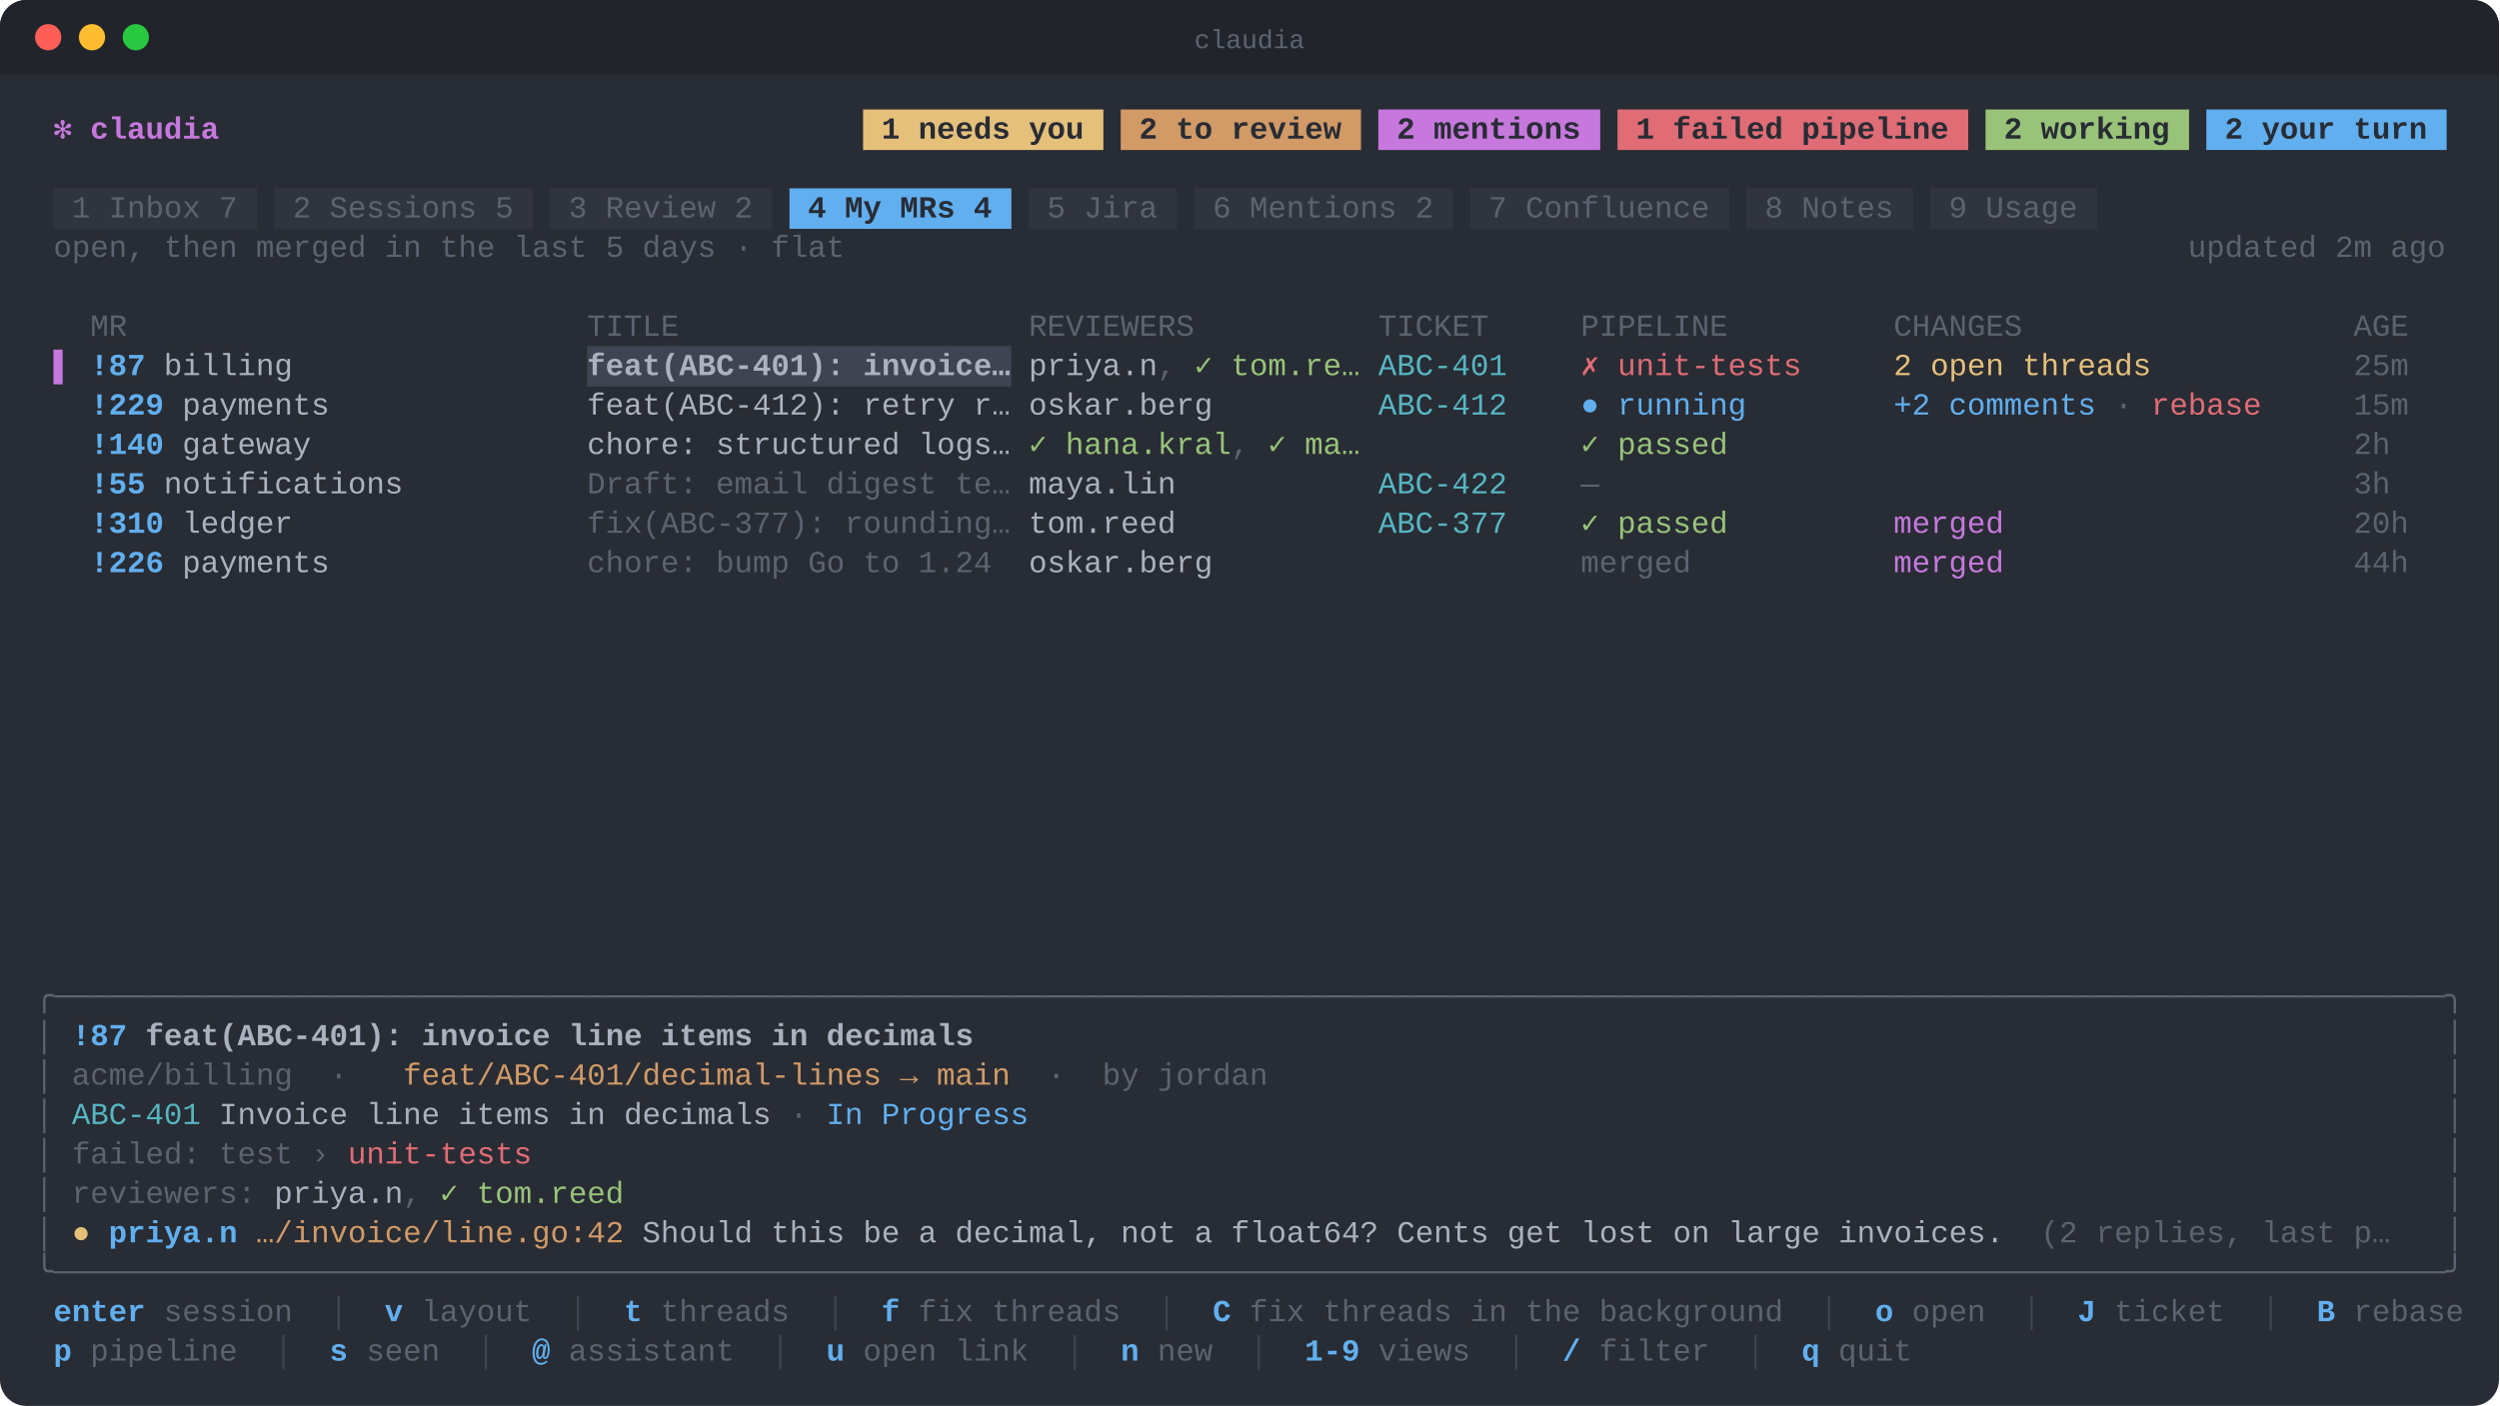
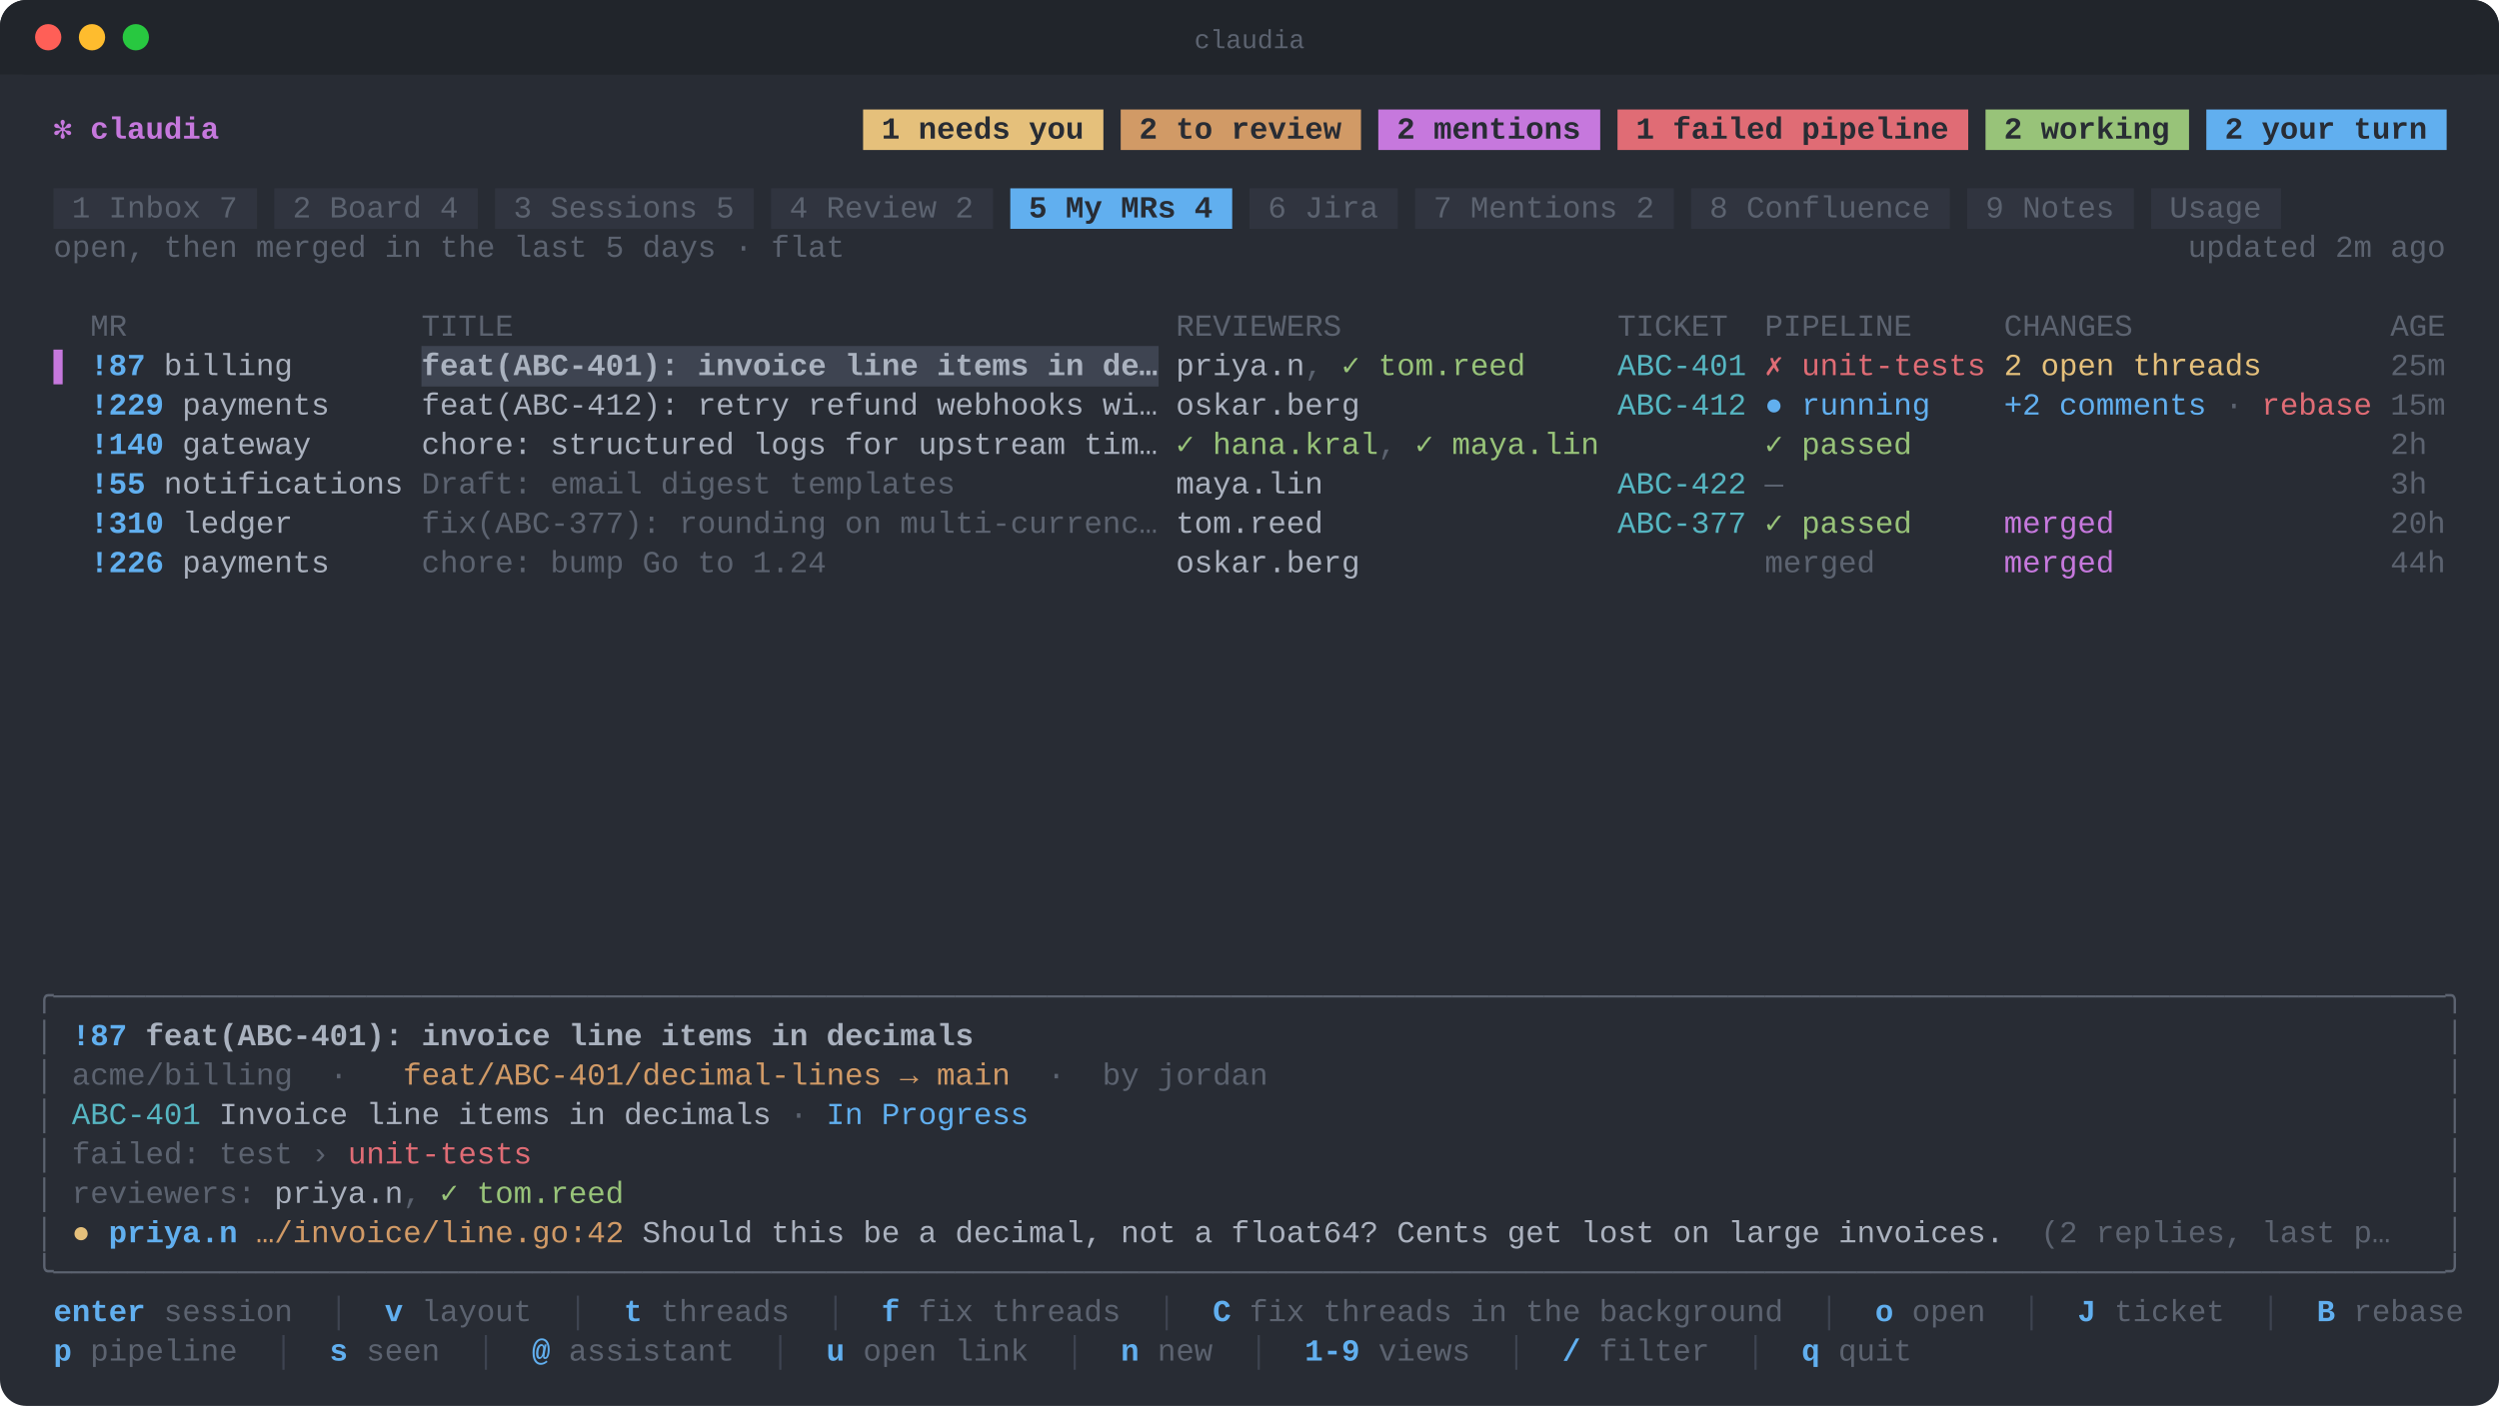
<svg xmlns="http://www.w3.org/2000/svg" width="1140.8" height="642" viewBox="0 0 1140.8 642" font-family="SFMono-Regular, Menlo, Consolas, 'Liberation Mono', monospace" font-size="14" xml:space="preserve">
  <rect width="1140.8" height="642" rx="12" fill="#282c34" />
  <rect width="1140.8" height="34" rx="12" fill="#21252b" />
  <rect y="22" width="1140.8" height="12" fill="#21252b" />
  <circle cx="22" cy="17" r="6" fill="#ff5f57" />
  <circle cx="42" cy="17" r="6" fill="#febc2e" />
  <circle cx="62" cy="17" r="6" fill="#28c840" />
  <text x="570.4" y="22" fill="#5c6370" font-size="12" text-anchor="middle">claudia</text>
  <rect x="394.0" y="50.0" width="109.7" height="18.5" fill="#e5c07b" />
  <rect x="511.6" y="50.0" width="109.7" height="18.5" fill="#d19a66" />
  <rect x="629.2" y="50.0" width="101.3" height="18.5" fill="#c678dd" />
  <rect x="738.4" y="50.0" width="160.1" height="18.5" fill="#e06c75" />
  <rect x="906.4" y="50.0" width="92.9" height="18.5" fill="#98c379" />
  <rect x="1007.2" y="50.0" width="109.7" height="18.5" fill="#61afef" />
  <text x="24.4" y="63.3" fill="#c678dd" font-weight="bold">✻</text>
  <text x="41.2" y="63.3" fill="#c678dd" textLength="58.8" lengthAdjust="spacing" font-weight="bold">claudia</text>
  <text x="402.4" y="63.3" fill="#282c34" textLength="92.4" lengthAdjust="spacing" font-weight="bold">1 needs you</text>
  <text x="520.0" y="63.3" fill="#282c34" textLength="92.4" lengthAdjust="spacing" font-weight="bold">2 to review</text>
  <text x="637.6" y="63.3" fill="#282c34" textLength="84.0" lengthAdjust="spacing" font-weight="bold">2 mentions</text>
  <text x="746.8" y="63.3" fill="#282c34" textLength="142.8" lengthAdjust="spacing" font-weight="bold">1 failed pipeline</text>
  <text x="914.8" y="63.3" fill="#282c34" textLength="75.6" lengthAdjust="spacing" font-weight="bold">2 working</text>
  <text x="1015.6" y="63.3" fill="#282c34" textLength="92.4" lengthAdjust="spacing" font-weight="bold">2 your turn</text>
  <rect x="24.4" y="86.0" width="92.9" height="18.5" fill="#30343f" />
-   <rect x="125.2" y="86.0" width="118.1" height="18.5" fill="#30343f" />
-   <rect x="251.2" y="86.0" width="101.3" height="18.5" fill="#30343f" />
-   <rect x="360.4" y="86.0" width="101.3" height="18.5" fill="#61afef" />
-   <rect x="469.6" y="86.0" width="67.7" height="18.5" fill="#30343f" />
-   <rect x="545.2" y="86.0" width="118.1" height="18.5" fill="#30343f" />
-   <rect x="671.2" y="86.0" width="118.1" height="18.5" fill="#30343f" />
-   <rect x="797.2" y="86.0" width="76.1" height="18.5" fill="#30343f" />
-   <rect x="881.2" y="86.0" width="76.1" height="18.5" fill="#30343f" />
+   <rect x="125.2" y="86.0" width="92.9" height="18.5" fill="#30343f" />
+   <rect x="226.0" y="86.0" width="118.1" height="18.5" fill="#30343f" />
+   <rect x="352.0" y="86.0" width="101.3" height="18.5" fill="#30343f" />
+   <rect x="461.2" y="86.0" width="101.3" height="18.5" fill="#61afef" />
+   <rect x="570.4" y="86.0" width="67.7" height="18.5" fill="#30343f" />
+   <rect x="646.0" y="86.0" width="118.1" height="18.5" fill="#30343f" />
+   <rect x="772.0" y="86.0" width="118.1" height="18.5" fill="#30343f" />
+   <rect x="898.0" y="86.0" width="76.1" height="18.5" fill="#30343f" />
+   <rect x="982.0" y="86.0" width="59.3" height="18.5" fill="#30343f" />
  <text x="32.8" y="99.3" fill="#5c6370" textLength="75.6" lengthAdjust="spacing">1 Inbox 7</text>
-   <text x="133.6" y="99.3" fill="#5c6370" textLength="100.8" lengthAdjust="spacing">2 Sessions 5</text>
-   <text x="259.6" y="99.3" fill="#5c6370" textLength="84.0" lengthAdjust="spacing">3 Review 2</text>
-   <text x="368.8" y="99.3" fill="#282c34" textLength="84.0" lengthAdjust="spacing" font-weight="bold">4 My MRs 4</text>
-   <text x="478.0" y="99.3" fill="#5c6370" textLength="50.4" lengthAdjust="spacing">5 Jira</text>
-   <text x="553.6" y="99.3" fill="#5c6370" textLength="100.8" lengthAdjust="spacing">6 Mentions 2</text>
-   <text x="679.6" y="99.3" fill="#5c6370" textLength="100.8" lengthAdjust="spacing">7 Confluence</text>
-   <text x="805.6" y="99.3" fill="#5c6370" textLength="58.8" lengthAdjust="spacing">8 Notes</text>
-   <text x="889.6" y="99.3" fill="#5c6370" textLength="58.8" lengthAdjust="spacing">9 Usage</text>
+   <text x="133.6" y="99.3" fill="#5c6370" textLength="75.6" lengthAdjust="spacing">2 Board 4</text>
+   <text x="234.4" y="99.3" fill="#5c6370" textLength="100.8" lengthAdjust="spacing">3 Sessions 5</text>
+   <text x="360.4" y="99.3" fill="#5c6370" textLength="84.0" lengthAdjust="spacing">4 Review 2</text>
+   <text x="469.6" y="99.3" fill="#282c34" textLength="84.0" lengthAdjust="spacing" font-weight="bold">5 My MRs 4</text>
+   <text x="578.8" y="99.3" fill="#5c6370" textLength="50.4" lengthAdjust="spacing">6 Jira</text>
+   <text x="654.4" y="99.3" fill="#5c6370" textLength="100.8" lengthAdjust="spacing">7 Mentions 2</text>
+   <text x="780.4" y="99.3" fill="#5c6370" textLength="100.8" lengthAdjust="spacing">8 Confluence</text>
+   <text x="906.4" y="99.3" fill="#5c6370" textLength="58.8" lengthAdjust="spacing">9 Notes</text>
+   <text x="990.4" y="99.3" fill="#5c6370" textLength="42.0" lengthAdjust="spacing">Usage</text>
  <text x="24.4" y="117.3" fill="#5c6370" textLength="302.4" lengthAdjust="spacing">open, then merged in the last 5 days</text>
  <text x="335.2" y="117.3" fill="#5c6370">·</text>
  <text x="352.0" y="117.3" fill="#5c6370" textLength="33.6" lengthAdjust="spacing">flat</text>
  <text x="998.8" y="117.3" fill="#5c6370" textLength="117.6" lengthAdjust="spacing">updated 2m ago</text>
  <text x="41.2" y="153.3" fill="#5c6370" textLength="16.8" lengthAdjust="spacing">MR</text>
-   <text x="268.0" y="153.3" fill="#5c6370" textLength="42.0" lengthAdjust="spacing">TITLE</text>
-   <text x="469.6" y="153.3" fill="#5c6370" textLength="75.6" lengthAdjust="spacing">REVIEWERS</text>
-   <text x="629.2" y="153.3" fill="#5c6370" textLength="50.4" lengthAdjust="spacing">TICKET</text>
-   <text x="721.6" y="153.3" fill="#5c6370" textLength="67.2" lengthAdjust="spacing">PIPELINE</text>
-   <text x="864.4" y="153.3" fill="#5c6370" textLength="58.8" lengthAdjust="spacing">CHANGES</text>
-   <text x="1074.4" y="153.3" fill="#5c6370" textLength="25.2" lengthAdjust="spacing">AGE</text>
-   <rect x="268.0" y="158.0" width="193.7" height="18.5" fill="#3e4451" />
+   <text x="192.4" y="153.3" fill="#5c6370" textLength="42.0" lengthAdjust="spacing">TITLE</text>
+   <text x="536.8" y="153.3" fill="#5c6370" textLength="75.6" lengthAdjust="spacing">REVIEWERS</text>
+   <text x="738.4" y="153.3" fill="#5c6370" textLength="50.4" lengthAdjust="spacing">TICKET</text>
+   <text x="805.6" y="153.3" fill="#5c6370" textLength="67.2" lengthAdjust="spacing">PIPELINE</text>
+   <text x="914.8" y="153.3" fill="#5c6370" textLength="58.8" lengthAdjust="spacing">CHANGES</text>
+   <text x="1091.2" y="153.3" fill="#5c6370" textLength="25.2" lengthAdjust="spacing">AGE</text>
+   <rect x="192.4" y="158.0" width="336.5" height="18.5" fill="#3e4451" />
  <text x="24.4" y="171.3" fill="#c678dd">▌</text>
  <text x="41.2" y="171.3" fill="#61afef" textLength="25.2" lengthAdjust="spacing" font-weight="bold">!87</text>
  <text x="74.8" y="171.3" fill="#abb2bf" textLength="58.8" lengthAdjust="spacing">billing</text>
-   <text x="268.0" y="171.3" fill="#aab2bf" textLength="184.8" lengthAdjust="spacing" font-weight="bold">feat(ABC-401): invoice</text>
-   <text x="452.8" y="171.3" fill="#aab2bf" font-weight="bold">…</text>
-   <text x="469.6" y="171.3" fill="#abb2bf" textLength="58.8" lengthAdjust="spacing">priya.n</text>
-   <text x="528.4" y="171.3" fill="#5c6370">,</text>
-   <text x="545.2" y="171.3" fill="#98c379">✓</text>
-   <text x="562.0" y="171.3" fill="#98c379" textLength="50.4" lengthAdjust="spacing">tom.re</text>
-   <text x="612.4" y="171.3" fill="#98c379">…</text>
-   <text x="629.2" y="171.3" fill="#56b6c2" textLength="58.8" lengthAdjust="spacing">ABC-401</text>
-   <text x="721.6" y="171.3" fill="#e06c75">✗</text>
-   <text x="738.4" y="171.3" fill="#e06c75" textLength="84.0" lengthAdjust="spacing">unit-tests</text>
-   <text x="864.4" y="171.3" fill="#e5c07b" textLength="117.6" lengthAdjust="spacing">2 open threads</text>
-   <text x="1074.4" y="171.3" fill="#5c6370" textLength="25.2" lengthAdjust="spacing">25m</text>
+   <text x="192.4" y="171.3" fill="#aab2bf" textLength="327.6" lengthAdjust="spacing" font-weight="bold">feat(ABC-401): invoice line items in de</text>
+   <text x="520.0" y="171.3" fill="#aab2bf" font-weight="bold">…</text>
+   <text x="536.8" y="171.3" fill="#abb2bf" textLength="58.8" lengthAdjust="spacing">priya.n</text>
+   <text x="595.6" y="171.3" fill="#5c6370">,</text>
+   <text x="612.4" y="171.3" fill="#98c379">✓</text>
+   <text x="629.2" y="171.3" fill="#98c379" textLength="67.2" lengthAdjust="spacing">tom.reed</text>
+   <text x="738.4" y="171.3" fill="#56b6c2" textLength="58.8" lengthAdjust="spacing">ABC-401</text>
+   <text x="805.6" y="171.3" fill="#e06c75">✗</text>
+   <text x="822.4" y="171.3" fill="#e06c75" textLength="84.0" lengthAdjust="spacing">unit-tests</text>
+   <text x="914.8" y="171.3" fill="#e5c07b" textLength="117.6" lengthAdjust="spacing">2 open threads</text>
+   <text x="1091.2" y="171.3" fill="#5c6370" textLength="25.2" lengthAdjust="spacing">25m</text>
  <text x="41.2" y="189.3" fill="#61afef" textLength="33.6" lengthAdjust="spacing" font-weight="bold">!229</text>
  <text x="83.2" y="189.3" fill="#abb2bf" textLength="67.2" lengthAdjust="spacing">payments</text>
-   <text x="268.0" y="189.3" fill="#abb2bf" textLength="184.8" lengthAdjust="spacing">feat(ABC-412): retry r</text>
-   <text x="452.8" y="189.3" fill="#abb2bf">…</text>
-   <text x="469.6" y="189.3" fill="#abb2bf" textLength="84.0" lengthAdjust="spacing">oskar.berg</text>
-   <text x="629.2" y="189.3" fill="#56b6c2" textLength="58.8" lengthAdjust="spacing">ABC-412</text>
-   <text x="721.6" y="189.3" fill="#61afef">●</text>
-   <text x="738.4" y="189.3" fill="#61afef" textLength="58.8" lengthAdjust="spacing">running</text>
-   <text x="864.4" y="189.3" fill="#61afef" textLength="92.4" lengthAdjust="spacing">+2 comments</text>
-   <text x="965.2" y="189.3" fill="#5c6370">·</text>
-   <text x="982.0" y="189.3" fill="#e06c75" textLength="50.4" lengthAdjust="spacing">rebase</text>
-   <text x="1074.4" y="189.3" fill="#5c6370" textLength="25.2" lengthAdjust="spacing">15m</text>
+   <text x="192.4" y="189.3" fill="#abb2bf" textLength="327.6" lengthAdjust="spacing">feat(ABC-412): retry refund webhooks wi</text>
+   <text x="520.0" y="189.3" fill="#abb2bf">…</text>
+   <text x="536.8" y="189.3" fill="#abb2bf" textLength="84.0" lengthAdjust="spacing">oskar.berg</text>
+   <text x="738.4" y="189.3" fill="#56b6c2" textLength="58.8" lengthAdjust="spacing">ABC-412</text>
+   <text x="805.6" y="189.3" fill="#61afef">●</text>
+   <text x="822.4" y="189.3" fill="#61afef" textLength="58.8" lengthAdjust="spacing">running</text>
+   <text x="914.8" y="189.3" fill="#61afef" textLength="92.4" lengthAdjust="spacing">+2 comments</text>
+   <text x="1015.6" y="189.3" fill="#5c6370">·</text>
+   <text x="1032.4" y="189.3" fill="#e06c75" textLength="50.4" lengthAdjust="spacing">rebase</text>
+   <text x="1091.2" y="189.3" fill="#5c6370" textLength="25.2" lengthAdjust="spacing">15m</text>
  <text x="41.2" y="207.3" fill="#61afef" textLength="33.6" lengthAdjust="spacing" font-weight="bold">!140</text>
  <text x="83.2" y="207.3" fill="#abb2bf" textLength="58.8" lengthAdjust="spacing">gateway</text>
-   <text x="268.0" y="207.3" fill="#abb2bf" textLength="184.8" lengthAdjust="spacing">chore: structured logs</text>
-   <text x="452.8" y="207.3" fill="#abb2bf">…</text>
-   <text x="469.6" y="207.3" fill="#98c379">✓</text>
-   <text x="486.4" y="207.3" fill="#98c379" textLength="75.6" lengthAdjust="spacing">hana.kral</text>
-   <text x="562.0" y="207.3" fill="#5c6370">,</text>
-   <text x="578.8" y="207.3" fill="#98c379">✓</text>
-   <text x="595.6" y="207.3" fill="#98c379" textLength="16.8" lengthAdjust="spacing">ma</text>
-   <text x="612.4" y="207.3" fill="#98c379">…</text>
-   <text x="721.6" y="207.3" fill="#98c379">✓</text>
-   <text x="738.4" y="207.3" fill="#98c379" textLength="50.4" lengthAdjust="spacing">passed</text>
-   <text x="1074.4" y="207.3" fill="#5c6370" textLength="16.8" lengthAdjust="spacing">2h</text>
+   <text x="192.4" y="207.3" fill="#abb2bf" textLength="327.6" lengthAdjust="spacing">chore: structured logs for upstream tim</text>
+   <text x="520.0" y="207.3" fill="#abb2bf">…</text>
+   <text x="536.8" y="207.3" fill="#98c379">✓</text>
+   <text x="553.6" y="207.3" fill="#98c379" textLength="75.6" lengthAdjust="spacing">hana.kral</text>
+   <text x="629.2" y="207.3" fill="#5c6370">,</text>
+   <text x="646.0" y="207.3" fill="#98c379">✓</text>
+   <text x="662.8" y="207.3" fill="#98c379" textLength="67.2" lengthAdjust="spacing">maya.lin</text>
+   <text x="805.6" y="207.3" fill="#98c379">✓</text>
+   <text x="822.4" y="207.3" fill="#98c379" textLength="50.4" lengthAdjust="spacing">passed</text>
+   <text x="1091.2" y="207.3" fill="#5c6370" textLength="16.8" lengthAdjust="spacing">2h</text>
  <text x="41.2" y="225.3" fill="#61afef" textLength="25.2" lengthAdjust="spacing" font-weight="bold">!55</text>
  <text x="74.8" y="225.3" fill="#abb2bf" textLength="109.2" lengthAdjust="spacing">notifications</text>
-   <text x="268.0" y="225.3" fill="#5c6370" textLength="184.8" lengthAdjust="spacing">Draft: email digest te</text>
-   <text x="452.8" y="225.3" fill="#5c6370">…</text>
-   <text x="469.6" y="225.3" fill="#abb2bf" textLength="67.2" lengthAdjust="spacing">maya.lin</text>
-   <text x="629.2" y="225.3" fill="#56b6c2" textLength="58.8" lengthAdjust="spacing">ABC-422</text>
-   <text x="721.6" y="225.3" fill="#5c6370">—</text>
-   <text x="1074.4" y="225.3" fill="#5c6370" textLength="16.8" lengthAdjust="spacing">3h</text>
+   <text x="192.4" y="225.3" fill="#5c6370" textLength="243.6" lengthAdjust="spacing">Draft: email digest templates</text>
+   <text x="536.8" y="225.3" fill="#abb2bf" textLength="67.2" lengthAdjust="spacing">maya.lin</text>
+   <text x="738.4" y="225.3" fill="#56b6c2" textLength="58.8" lengthAdjust="spacing">ABC-422</text>
+   <text x="805.6" y="225.3" fill="#5c6370">—</text>
+   <text x="1091.2" y="225.3" fill="#5c6370" textLength="16.8" lengthAdjust="spacing">3h</text>
  <text x="41.2" y="243.3" fill="#61afef" textLength="33.6" lengthAdjust="spacing" font-weight="bold">!310</text>
  <text x="83.2" y="243.3" fill="#abb2bf" textLength="50.4" lengthAdjust="spacing">ledger</text>
-   <text x="268.0" y="243.3" fill="#5c6370" textLength="184.8" lengthAdjust="spacing">fix(ABC-377): rounding</text>
-   <text x="452.8" y="243.3" fill="#5c6370">…</text>
-   <text x="469.6" y="243.3" fill="#abb2bf" textLength="67.2" lengthAdjust="spacing">tom.reed</text>
-   <text x="629.2" y="243.3" fill="#56b6c2" textLength="58.8" lengthAdjust="spacing">ABC-377</text>
-   <text x="721.6" y="243.3" fill="#98c379">✓</text>
-   <text x="738.4" y="243.3" fill="#98c379" textLength="50.4" lengthAdjust="spacing">passed</text>
-   <text x="864.4" y="243.3" fill="#c678dd" textLength="50.4" lengthAdjust="spacing">merged</text>
-   <text x="1074.4" y="243.3" fill="#5c6370" textLength="25.2" lengthAdjust="spacing">20h</text>
+   <text x="192.4" y="243.3" fill="#5c6370" textLength="327.6" lengthAdjust="spacing">fix(ABC-377): rounding on multi-currenc</text>
+   <text x="520.0" y="243.3" fill="#5c6370">…</text>
+   <text x="536.8" y="243.3" fill="#abb2bf" textLength="67.2" lengthAdjust="spacing">tom.reed</text>
+   <text x="738.4" y="243.3" fill="#56b6c2" textLength="58.8" lengthAdjust="spacing">ABC-377</text>
+   <text x="805.6" y="243.3" fill="#98c379">✓</text>
+   <text x="822.4" y="243.3" fill="#98c379" textLength="50.4" lengthAdjust="spacing">passed</text>
+   <text x="914.8" y="243.3" fill="#c678dd" textLength="50.4" lengthAdjust="spacing">merged</text>
+   <text x="1091.2" y="243.3" fill="#5c6370" textLength="25.2" lengthAdjust="spacing">20h</text>
  <text x="41.2" y="261.3" fill="#61afef" textLength="33.6" lengthAdjust="spacing" font-weight="bold">!226</text>
  <text x="83.2" y="261.3" fill="#abb2bf" textLength="67.2" lengthAdjust="spacing">payments</text>
-   <text x="268.0" y="261.3" fill="#5c6370" textLength="184.8" lengthAdjust="spacing">chore: bump Go to 1.24</text>
-   <text x="469.6" y="261.3" fill="#abb2bf" textLength="84.0" lengthAdjust="spacing">oskar.berg</text>
-   <text x="721.6" y="261.3" fill="#5c6370" textLength="50.4" lengthAdjust="spacing">merged</text>
-   <text x="864.4" y="261.3" fill="#c678dd" textLength="50.4" lengthAdjust="spacing">merged</text>
-   <text x="1074.4" y="261.3" fill="#5c6370" textLength="25.2" lengthAdjust="spacing">44h</text>
+   <text x="192.4" y="261.3" fill="#5c6370" textLength="184.8" lengthAdjust="spacing">chore: bump Go to 1.24</text>
+   <text x="536.8" y="261.3" fill="#abb2bf" textLength="84.0" lengthAdjust="spacing">oskar.berg</text>
+   <text x="805.6" y="261.3" fill="#5c6370" textLength="50.4" lengthAdjust="spacing">merged</text>
+   <text x="914.8" y="261.3" fill="#c678dd" textLength="50.4" lengthAdjust="spacing">merged</text>
+   <text x="1091.2" y="261.3" fill="#5c6370" textLength="25.2" lengthAdjust="spacing">44h</text>
  <text x="16.0" y="459.3" fill="#5c6370">╭</text>
  <text x="24.4" y="459.3" fill="#5c6370">─</text>
  <text x="32.8" y="459.3" fill="#5c6370">─</text>
  <text x="41.2" y="459.3" fill="#5c6370">─</text>
  <text x="49.6" y="459.3" fill="#5c6370">─</text>
  <text x="58.0" y="459.3" fill="#5c6370">─</text>
  <text x="66.4" y="459.3" fill="#5c6370">─</text>
  <text x="74.8" y="459.3" fill="#5c6370">─</text>
  <text x="83.2" y="459.3" fill="#5c6370">─</text>
  <text x="91.6" y="459.3" fill="#5c6370">─</text>
  <text x="100.0" y="459.3" fill="#5c6370">─</text>
  <text x="108.4" y="459.3" fill="#5c6370">─</text>
  <text x="116.8" y="459.3" fill="#5c6370">─</text>
  <text x="125.2" y="459.3" fill="#5c6370">─</text>
  <text x="133.6" y="459.3" fill="#5c6370">─</text>
  <text x="142.0" y="459.3" fill="#5c6370">─</text>
  <text x="150.4" y="459.3" fill="#5c6370">─</text>
  <text x="158.8" y="459.3" fill="#5c6370">─</text>
  <text x="167.2" y="459.3" fill="#5c6370">─</text>
  <text x="175.6" y="459.3" fill="#5c6370">─</text>
  <text x="184.0" y="459.3" fill="#5c6370">─</text>
  <text x="192.4" y="459.3" fill="#5c6370">─</text>
  <text x="200.8" y="459.3" fill="#5c6370">─</text>
  <text x="209.2" y="459.3" fill="#5c6370">─</text>
  <text x="217.6" y="459.3" fill="#5c6370">─</text>
  <text x="226.0" y="459.3" fill="#5c6370">─</text>
  <text x="234.4" y="459.3" fill="#5c6370">─</text>
  <text x="242.8" y="459.3" fill="#5c6370">─</text>
  <text x="251.2" y="459.3" fill="#5c6370">─</text>
  <text x="259.6" y="459.3" fill="#5c6370">─</text>
  <text x="268.0" y="459.3" fill="#5c6370">─</text>
  <text x="276.4" y="459.3" fill="#5c6370">─</text>
  <text x="284.8" y="459.3" fill="#5c6370">─</text>
  <text x="293.2" y="459.3" fill="#5c6370">─</text>
  <text x="301.6" y="459.3" fill="#5c6370">─</text>
  <text x="310.0" y="459.3" fill="#5c6370">─</text>
  <text x="318.4" y="459.3" fill="#5c6370">─</text>
  <text x="326.8" y="459.3" fill="#5c6370">─</text>
  <text x="335.2" y="459.3" fill="#5c6370">─</text>
  <text x="343.6" y="459.3" fill="#5c6370">─</text>
  <text x="352.0" y="459.3" fill="#5c6370">─</text>
  <text x="360.4" y="459.3" fill="#5c6370">─</text>
  <text x="368.8" y="459.3" fill="#5c6370">─</text>
  <text x="377.2" y="459.3" fill="#5c6370">─</text>
  <text x="385.6" y="459.3" fill="#5c6370">─</text>
  <text x="394.0" y="459.3" fill="#5c6370">─</text>
  <text x="402.4" y="459.3" fill="#5c6370">─</text>
  <text x="410.8" y="459.3" fill="#5c6370">─</text>
  <text x="419.2" y="459.3" fill="#5c6370">─</text>
  <text x="427.6" y="459.3" fill="#5c6370">─</text>
  <text x="436.0" y="459.3" fill="#5c6370">─</text>
  <text x="444.4" y="459.3" fill="#5c6370">─</text>
  <text x="452.8" y="459.3" fill="#5c6370">─</text>
  <text x="461.2" y="459.3" fill="#5c6370">─</text>
  <text x="469.6" y="459.3" fill="#5c6370">─</text>
  <text x="478.0" y="459.3" fill="#5c6370">─</text>
  <text x="486.4" y="459.3" fill="#5c6370">─</text>
  <text x="494.8" y="459.3" fill="#5c6370">─</text>
  <text x="503.2" y="459.3" fill="#5c6370">─</text>
  <text x="511.6" y="459.3" fill="#5c6370">─</text>
  <text x="520.0" y="459.3" fill="#5c6370">─</text>
  <text x="528.4" y="459.3" fill="#5c6370">─</text>
  <text x="536.8" y="459.3" fill="#5c6370">─</text>
  <text x="545.2" y="459.3" fill="#5c6370">─</text>
  <text x="553.6" y="459.3" fill="#5c6370">─</text>
  <text x="562.0" y="459.3" fill="#5c6370">─</text>
  <text x="570.4" y="459.3" fill="#5c6370">─</text>
  <text x="578.8" y="459.3" fill="#5c6370">─</text>
  <text x="587.2" y="459.3" fill="#5c6370">─</text>
  <text x="595.6" y="459.3" fill="#5c6370">─</text>
  <text x="604.0" y="459.3" fill="#5c6370">─</text>
  <text x="612.4" y="459.3" fill="#5c6370">─</text>
  <text x="620.8" y="459.3" fill="#5c6370">─</text>
  <text x="629.2" y="459.3" fill="#5c6370">─</text>
  <text x="637.6" y="459.3" fill="#5c6370">─</text>
  <text x="646.0" y="459.3" fill="#5c6370">─</text>
  <text x="654.4" y="459.3" fill="#5c6370">─</text>
  <text x="662.8" y="459.3" fill="#5c6370">─</text>
  <text x="671.2" y="459.3" fill="#5c6370">─</text>
  <text x="679.6" y="459.3" fill="#5c6370">─</text>
  <text x="688.0" y="459.3" fill="#5c6370">─</text>
  <text x="696.4" y="459.3" fill="#5c6370">─</text>
  <text x="704.8" y="459.3" fill="#5c6370">─</text>
  <text x="713.2" y="459.3" fill="#5c6370">─</text>
  <text x="721.6" y="459.3" fill="#5c6370">─</text>
  <text x="730.0" y="459.3" fill="#5c6370">─</text>
  <text x="738.4" y="459.3" fill="#5c6370">─</text>
  <text x="746.8" y="459.3" fill="#5c6370">─</text>
  <text x="755.2" y="459.3" fill="#5c6370">─</text>
  <text x="763.6" y="459.3" fill="#5c6370">─</text>
  <text x="772.0" y="459.3" fill="#5c6370">─</text>
  <text x="780.4" y="459.3" fill="#5c6370">─</text>
  <text x="788.8" y="459.3" fill="#5c6370">─</text>
  <text x="797.2" y="459.3" fill="#5c6370">─</text>
  <text x="805.6" y="459.3" fill="#5c6370">─</text>
  <text x="814.0" y="459.3" fill="#5c6370">─</text>
  <text x="822.4" y="459.3" fill="#5c6370">─</text>
  <text x="830.8" y="459.3" fill="#5c6370">─</text>
  <text x="839.2" y="459.3" fill="#5c6370">─</text>
  <text x="847.6" y="459.3" fill="#5c6370">─</text>
  <text x="856.0" y="459.3" fill="#5c6370">─</text>
  <text x="864.4" y="459.3" fill="#5c6370">─</text>
  <text x="872.8" y="459.3" fill="#5c6370">─</text>
  <text x="881.2" y="459.3" fill="#5c6370">─</text>
  <text x="889.6" y="459.3" fill="#5c6370">─</text>
  <text x="898.0" y="459.3" fill="#5c6370">─</text>
  <text x="906.4" y="459.3" fill="#5c6370">─</text>
  <text x="914.8" y="459.3" fill="#5c6370">─</text>
  <text x="923.2" y="459.3" fill="#5c6370">─</text>
  <text x="931.6" y="459.3" fill="#5c6370">─</text>
  <text x="940.0" y="459.3" fill="#5c6370">─</text>
  <text x="948.4" y="459.3" fill="#5c6370">─</text>
  <text x="956.8" y="459.3" fill="#5c6370">─</text>
  <text x="965.2" y="459.3" fill="#5c6370">─</text>
  <text x="973.6" y="459.3" fill="#5c6370">─</text>
  <text x="982.0" y="459.3" fill="#5c6370">─</text>
  <text x="990.4" y="459.3" fill="#5c6370">─</text>
  <text x="998.8" y="459.3" fill="#5c6370">─</text>
  <text x="1007.2" y="459.3" fill="#5c6370">─</text>
  <text x="1015.6" y="459.3" fill="#5c6370">─</text>
  <text x="1024.0" y="459.3" fill="#5c6370">─</text>
  <text x="1032.4" y="459.3" fill="#5c6370">─</text>
  <text x="1040.8" y="459.3" fill="#5c6370">─</text>
  <text x="1049.2" y="459.3" fill="#5c6370">─</text>
  <text x="1057.6" y="459.3" fill="#5c6370">─</text>
  <text x="1066.0" y="459.3" fill="#5c6370">─</text>
  <text x="1074.4" y="459.3" fill="#5c6370">─</text>
  <text x="1082.8" y="459.3" fill="#5c6370">─</text>
  <text x="1091.2" y="459.3" fill="#5c6370">─</text>
  <text x="1099.6" y="459.3" fill="#5c6370">─</text>
  <text x="1108.0" y="459.3" fill="#5c6370">─</text>
  <text x="1116.4" y="459.3" fill="#5c6370">╮</text>
  <text x="16.0" y="477.3" fill="#5c6370">│</text>
  <text x="32.8" y="477.3" fill="#61afef" textLength="25.2" lengthAdjust="spacing" font-weight="bold">!87</text>
  <text x="66.4" y="477.3" fill="#aab2bf" textLength="378.0" lengthAdjust="spacing" font-weight="bold">feat(ABC-401): invoice line items in decimals</text>
  <text x="1116.4" y="477.3" fill="#5c6370">│</text>
  <text x="16.0" y="495.3" fill="#5c6370">│</text>
  <text x="32.8" y="495.3" fill="#5c6370" textLength="100.8" lengthAdjust="spacing">acme/billing</text>
  <text x="150.4" y="495.3" fill="#5c6370">·</text>
  <text x="184.0" y="495.3" fill="#d19a66" textLength="218.4" lengthAdjust="spacing">feat/ABC-401/decimal-lines</text>
  <text x="410.8" y="495.3" fill="#d19a66">→</text>
  <text x="427.6" y="495.3" fill="#d19a66" textLength="33.6" lengthAdjust="spacing">main</text>
  <text x="478.0" y="495.3" fill="#5c6370">·</text>
  <text x="503.2" y="495.3" fill="#5c6370" textLength="75.6" lengthAdjust="spacing">by jordan</text>
  <text x="1116.4" y="495.3" fill="#5c6370">│</text>
  <text x="16.0" y="513.3" fill="#5c6370">│</text>
  <text x="32.8" y="513.3" fill="#56b6c2" textLength="58.8" lengthAdjust="spacing">ABC-401</text>
  <text x="100.0" y="513.3" fill="#abb2bf" textLength="252.0" lengthAdjust="spacing">Invoice line items in decimals</text>
  <text x="360.4" y="513.3" fill="#5c6370">·</text>
  <text x="377.2" y="513.3" fill="#61afef" textLength="92.4" lengthAdjust="spacing">In Progress</text>
  <text x="1116.4" y="513.3" fill="#5c6370">│</text>
  <text x="16.0" y="531.3" fill="#5c6370">│</text>
  <text x="32.8" y="531.3" fill="#5c6370" textLength="100.8" lengthAdjust="spacing">failed: test</text>
  <text x="142.0" y="531.3" fill="#5c6370">›</text>
  <text x="158.8" y="531.3" fill="#e06c75" textLength="84.0" lengthAdjust="spacing">unit-tests</text>
  <text x="1116.4" y="531.3" fill="#5c6370">│</text>
  <text x="16.0" y="549.3" fill="#5c6370">│</text>
  <text x="32.8" y="549.3" fill="#5c6370" textLength="84.0" lengthAdjust="spacing">reviewers:</text>
  <text x="125.2" y="549.3" fill="#abb2bf" textLength="58.8" lengthAdjust="spacing">priya.n</text>
  <text x="184.0" y="549.3" fill="#5c6370">,</text>
  <text x="200.8" y="549.3" fill="#98c379">✓</text>
  <text x="217.6" y="549.3" fill="#98c379" textLength="67.2" lengthAdjust="spacing">tom.reed</text>
  <text x="1116.4" y="549.3" fill="#5c6370">│</text>
  <text x="16.0" y="567.3" fill="#5c6370">│</text>
  <text x="32.8" y="567.3" fill="#e5c07b">●</text>
  <text x="49.6" y="567.3" fill="#61afef" textLength="58.8" lengthAdjust="spacing" font-weight="bold">priya.n</text>
  <text x="116.8" y="567.3" fill="#d19a66">…</text>
  <text x="125.2" y="567.3" fill="#d19a66" textLength="159.6" lengthAdjust="spacing">/invoice/line.go:42</text>
  <text x="293.2" y="567.3" fill="#abb2bf" textLength="621.6" lengthAdjust="spacing">Should this be a decimal, not a float64? Cents get lost on large invoices.</text>
  <text x="931.6" y="567.3" fill="#5c6370" textLength="151.2" lengthAdjust="spacing">(2 replies, last p</text>
  <text x="1082.8" y="567.3" fill="#5c6370">…</text>
  <text x="1116.4" y="567.3" fill="#5c6370">│</text>
  <text x="16.0" y="585.3" fill="#5c6370">╰</text>
  <text x="24.4" y="585.3" fill="#5c6370">─</text>
  <text x="32.8" y="585.3" fill="#5c6370">─</text>
  <text x="41.2" y="585.3" fill="#5c6370">─</text>
  <text x="49.6" y="585.3" fill="#5c6370">─</text>
  <text x="58.0" y="585.3" fill="#5c6370">─</text>
  <text x="66.4" y="585.3" fill="#5c6370">─</text>
  <text x="74.8" y="585.3" fill="#5c6370">─</text>
  <text x="83.2" y="585.3" fill="#5c6370">─</text>
  <text x="91.6" y="585.3" fill="#5c6370">─</text>
  <text x="100.0" y="585.3" fill="#5c6370">─</text>
  <text x="108.4" y="585.3" fill="#5c6370">─</text>
  <text x="116.8" y="585.3" fill="#5c6370">─</text>
  <text x="125.2" y="585.3" fill="#5c6370">─</text>
  <text x="133.6" y="585.3" fill="#5c6370">─</text>
  <text x="142.0" y="585.3" fill="#5c6370">─</text>
  <text x="150.4" y="585.3" fill="#5c6370">─</text>
  <text x="158.8" y="585.3" fill="#5c6370">─</text>
  <text x="167.2" y="585.3" fill="#5c6370">─</text>
  <text x="175.6" y="585.3" fill="#5c6370">─</text>
  <text x="184.0" y="585.3" fill="#5c6370">─</text>
  <text x="192.4" y="585.3" fill="#5c6370">─</text>
  <text x="200.8" y="585.3" fill="#5c6370">─</text>
  <text x="209.2" y="585.3" fill="#5c6370">─</text>
  <text x="217.6" y="585.3" fill="#5c6370">─</text>
  <text x="226.0" y="585.3" fill="#5c6370">─</text>
  <text x="234.4" y="585.3" fill="#5c6370">─</text>
  <text x="242.8" y="585.3" fill="#5c6370">─</text>
  <text x="251.2" y="585.3" fill="#5c6370">─</text>
  <text x="259.6" y="585.3" fill="#5c6370">─</text>
  <text x="268.0" y="585.3" fill="#5c6370">─</text>
  <text x="276.4" y="585.3" fill="#5c6370">─</text>
  <text x="284.8" y="585.3" fill="#5c6370">─</text>
  <text x="293.2" y="585.3" fill="#5c6370">─</text>
  <text x="301.6" y="585.3" fill="#5c6370">─</text>
  <text x="310.0" y="585.3" fill="#5c6370">─</text>
  <text x="318.4" y="585.3" fill="#5c6370">─</text>
  <text x="326.8" y="585.3" fill="#5c6370">─</text>
  <text x="335.2" y="585.3" fill="#5c6370">─</text>
  <text x="343.6" y="585.3" fill="#5c6370">─</text>
  <text x="352.0" y="585.3" fill="#5c6370">─</text>
  <text x="360.4" y="585.3" fill="#5c6370">─</text>
  <text x="368.8" y="585.3" fill="#5c6370">─</text>
  <text x="377.2" y="585.3" fill="#5c6370">─</text>
  <text x="385.6" y="585.3" fill="#5c6370">─</text>
  <text x="394.0" y="585.3" fill="#5c6370">─</text>
  <text x="402.4" y="585.3" fill="#5c6370">─</text>
  <text x="410.8" y="585.3" fill="#5c6370">─</text>
  <text x="419.2" y="585.3" fill="#5c6370">─</text>
  <text x="427.6" y="585.3" fill="#5c6370">─</text>
  <text x="436.0" y="585.3" fill="#5c6370">─</text>
  <text x="444.4" y="585.3" fill="#5c6370">─</text>
  <text x="452.8" y="585.3" fill="#5c6370">─</text>
  <text x="461.2" y="585.3" fill="#5c6370">─</text>
  <text x="469.6" y="585.3" fill="#5c6370">─</text>
  <text x="478.0" y="585.3" fill="#5c6370">─</text>
  <text x="486.4" y="585.3" fill="#5c6370">─</text>
  <text x="494.8" y="585.3" fill="#5c6370">─</text>
  <text x="503.2" y="585.3" fill="#5c6370">─</text>
  <text x="511.6" y="585.3" fill="#5c6370">─</text>
  <text x="520.0" y="585.3" fill="#5c6370">─</text>
  <text x="528.4" y="585.3" fill="#5c6370">─</text>
  <text x="536.8" y="585.3" fill="#5c6370">─</text>
  <text x="545.2" y="585.3" fill="#5c6370">─</text>
  <text x="553.6" y="585.3" fill="#5c6370">─</text>
  <text x="562.0" y="585.3" fill="#5c6370">─</text>
  <text x="570.4" y="585.3" fill="#5c6370">─</text>
  <text x="578.8" y="585.3" fill="#5c6370">─</text>
  <text x="587.2" y="585.3" fill="#5c6370">─</text>
  <text x="595.6" y="585.3" fill="#5c6370">─</text>
  <text x="604.0" y="585.3" fill="#5c6370">─</text>
  <text x="612.4" y="585.3" fill="#5c6370">─</text>
  <text x="620.8" y="585.3" fill="#5c6370">─</text>
  <text x="629.2" y="585.3" fill="#5c6370">─</text>
  <text x="637.6" y="585.3" fill="#5c6370">─</text>
  <text x="646.0" y="585.3" fill="#5c6370">─</text>
  <text x="654.4" y="585.3" fill="#5c6370">─</text>
  <text x="662.8" y="585.3" fill="#5c6370">─</text>
  <text x="671.2" y="585.3" fill="#5c6370">─</text>
  <text x="679.6" y="585.3" fill="#5c6370">─</text>
  <text x="688.0" y="585.3" fill="#5c6370">─</text>
  <text x="696.4" y="585.3" fill="#5c6370">─</text>
  <text x="704.8" y="585.3" fill="#5c6370">─</text>
  <text x="713.2" y="585.3" fill="#5c6370">─</text>
  <text x="721.6" y="585.3" fill="#5c6370">─</text>
  <text x="730.0" y="585.3" fill="#5c6370">─</text>
  <text x="738.4" y="585.3" fill="#5c6370">─</text>
  <text x="746.8" y="585.3" fill="#5c6370">─</text>
  <text x="755.2" y="585.3" fill="#5c6370">─</text>
  <text x="763.6" y="585.3" fill="#5c6370">─</text>
  <text x="772.0" y="585.3" fill="#5c6370">─</text>
  <text x="780.4" y="585.3" fill="#5c6370">─</text>
  <text x="788.8" y="585.3" fill="#5c6370">─</text>
  <text x="797.2" y="585.3" fill="#5c6370">─</text>
  <text x="805.6" y="585.3" fill="#5c6370">─</text>
  <text x="814.0" y="585.3" fill="#5c6370">─</text>
  <text x="822.4" y="585.3" fill="#5c6370">─</text>
  <text x="830.8" y="585.3" fill="#5c6370">─</text>
  <text x="839.2" y="585.3" fill="#5c6370">─</text>
  <text x="847.6" y="585.3" fill="#5c6370">─</text>
  <text x="856.0" y="585.3" fill="#5c6370">─</text>
  <text x="864.4" y="585.3" fill="#5c6370">─</text>
  <text x="872.8" y="585.3" fill="#5c6370">─</text>
  <text x="881.2" y="585.3" fill="#5c6370">─</text>
  <text x="889.6" y="585.3" fill="#5c6370">─</text>
  <text x="898.0" y="585.3" fill="#5c6370">─</text>
  <text x="906.4" y="585.3" fill="#5c6370">─</text>
  <text x="914.8" y="585.3" fill="#5c6370">─</text>
  <text x="923.2" y="585.3" fill="#5c6370">─</text>
  <text x="931.6" y="585.3" fill="#5c6370">─</text>
  <text x="940.0" y="585.3" fill="#5c6370">─</text>
  <text x="948.4" y="585.3" fill="#5c6370">─</text>
  <text x="956.8" y="585.3" fill="#5c6370">─</text>
  <text x="965.2" y="585.3" fill="#5c6370">─</text>
  <text x="973.6" y="585.3" fill="#5c6370">─</text>
  <text x="982.0" y="585.3" fill="#5c6370">─</text>
  <text x="990.4" y="585.3" fill="#5c6370">─</text>
  <text x="998.8" y="585.3" fill="#5c6370">─</text>
  <text x="1007.2" y="585.3" fill="#5c6370">─</text>
  <text x="1015.6" y="585.3" fill="#5c6370">─</text>
  <text x="1024.0" y="585.3" fill="#5c6370">─</text>
  <text x="1032.4" y="585.3" fill="#5c6370">─</text>
  <text x="1040.8" y="585.3" fill="#5c6370">─</text>
  <text x="1049.2" y="585.3" fill="#5c6370">─</text>
  <text x="1057.6" y="585.3" fill="#5c6370">─</text>
  <text x="1066.0" y="585.3" fill="#5c6370">─</text>
  <text x="1074.4" y="585.3" fill="#5c6370">─</text>
  <text x="1082.8" y="585.3" fill="#5c6370">─</text>
  <text x="1091.2" y="585.3" fill="#5c6370">─</text>
  <text x="1099.6" y="585.3" fill="#5c6370">─</text>
  <text x="1108.0" y="585.3" fill="#5c6370">─</text>
  <text x="1116.4" y="585.3" fill="#5c6370">╯</text>
  <text x="24.4" y="603.3" fill="#61afef" textLength="42.0" lengthAdjust="spacing" font-weight="bold">enter</text>
  <text x="74.8" y="603.3" fill="#5c6370" textLength="58.8" lengthAdjust="spacing">session</text>
  <text x="150.4" y="603.3" fill="#3e4451">│</text>
  <text x="175.6" y="603.3" fill="#61afef" font-weight="bold">v</text>
  <text x="192.4" y="603.3" fill="#5c6370" textLength="50.4" lengthAdjust="spacing">layout</text>
  <text x="259.6" y="603.3" fill="#3e4451">│</text>
  <text x="284.8" y="603.3" fill="#61afef" font-weight="bold">t</text>
  <text x="301.6" y="603.3" fill="#5c6370" textLength="58.8" lengthAdjust="spacing">threads</text>
  <text x="377.2" y="603.3" fill="#3e4451">│</text>
  <text x="402.4" y="603.3" fill="#61afef" font-weight="bold">f</text>
  <text x="419.2" y="603.3" fill="#5c6370" textLength="92.4" lengthAdjust="spacing">fix threads</text>
  <text x="528.4" y="603.3" fill="#3e4451">│</text>
  <text x="553.6" y="603.3" fill="#61afef" font-weight="bold">C</text>
  <text x="570.4" y="603.3" fill="#5c6370" textLength="243.6" lengthAdjust="spacing">fix threads in the background</text>
  <text x="830.8" y="603.3" fill="#3e4451">│</text>
  <text x="856.0" y="603.3" fill="#61afef" font-weight="bold">o</text>
  <text x="872.8" y="603.3" fill="#5c6370" textLength="33.6" lengthAdjust="spacing">open</text>
  <text x="923.2" y="603.3" fill="#3e4451">│</text>
  <text x="948.4" y="603.3" fill="#61afef" font-weight="bold">J</text>
  <text x="965.2" y="603.3" fill="#5c6370" textLength="50.4" lengthAdjust="spacing">ticket</text>
  <text x="1032.4" y="603.3" fill="#3e4451">│</text>
  <text x="1057.6" y="603.3" fill="#61afef" font-weight="bold">B</text>
  <text x="1074.4" y="603.3" fill="#5c6370" textLength="50.4" lengthAdjust="spacing">rebase</text>
  <text x="24.4" y="621.3" fill="#61afef" font-weight="bold">p</text>
  <text x="41.2" y="621.3" fill="#5c6370" textLength="67.2" lengthAdjust="spacing">pipeline</text>
  <text x="125.2" y="621.3" fill="#3e4451">│</text>
  <text x="150.4" y="621.3" fill="#61afef" font-weight="bold">s</text>
  <text x="167.2" y="621.3" fill="#5c6370" textLength="33.6" lengthAdjust="spacing">seen</text>
  <text x="217.6" y="621.3" fill="#3e4451">│</text>
  <text x="242.8" y="621.3" fill="#61afef" font-weight="bold">@</text>
  <text x="259.6" y="621.3" fill="#5c6370" textLength="75.6" lengthAdjust="spacing">assistant</text>
  <text x="352.0" y="621.3" fill="#3e4451">│</text>
  <text x="377.2" y="621.3" fill="#61afef" font-weight="bold">u</text>
  <text x="394.0" y="621.3" fill="#5c6370" textLength="75.6" lengthAdjust="spacing">open link</text>
  <text x="486.4" y="621.3" fill="#3e4451">│</text>
  <text x="511.6" y="621.3" fill="#61afef" font-weight="bold">n</text>
  <text x="528.4" y="621.3" fill="#5c6370" textLength="25.2" lengthAdjust="spacing">new</text>
  <text x="570.4" y="621.3" fill="#3e4451">│</text>
  <text x="595.6" y="621.3" fill="#61afef" textLength="25.2" lengthAdjust="spacing" font-weight="bold">1-9</text>
  <text x="629.2" y="621.3" fill="#5c6370" textLength="42.0" lengthAdjust="spacing">views</text>
  <text x="688.0" y="621.3" fill="#3e4451">│</text>
  <text x="713.2" y="621.3" fill="#61afef" font-weight="bold">/</text>
  <text x="730.0" y="621.3" fill="#5c6370" textLength="50.4" lengthAdjust="spacing">filter</text>
  <text x="797.2" y="621.3" fill="#3e4451">│</text>
  <text x="822.4" y="621.3" fill="#61afef" font-weight="bold">q</text>
  <text x="839.2" y="621.3" fill="#5c6370" textLength="33.6" lengthAdjust="spacing">quit</text>
</svg>
